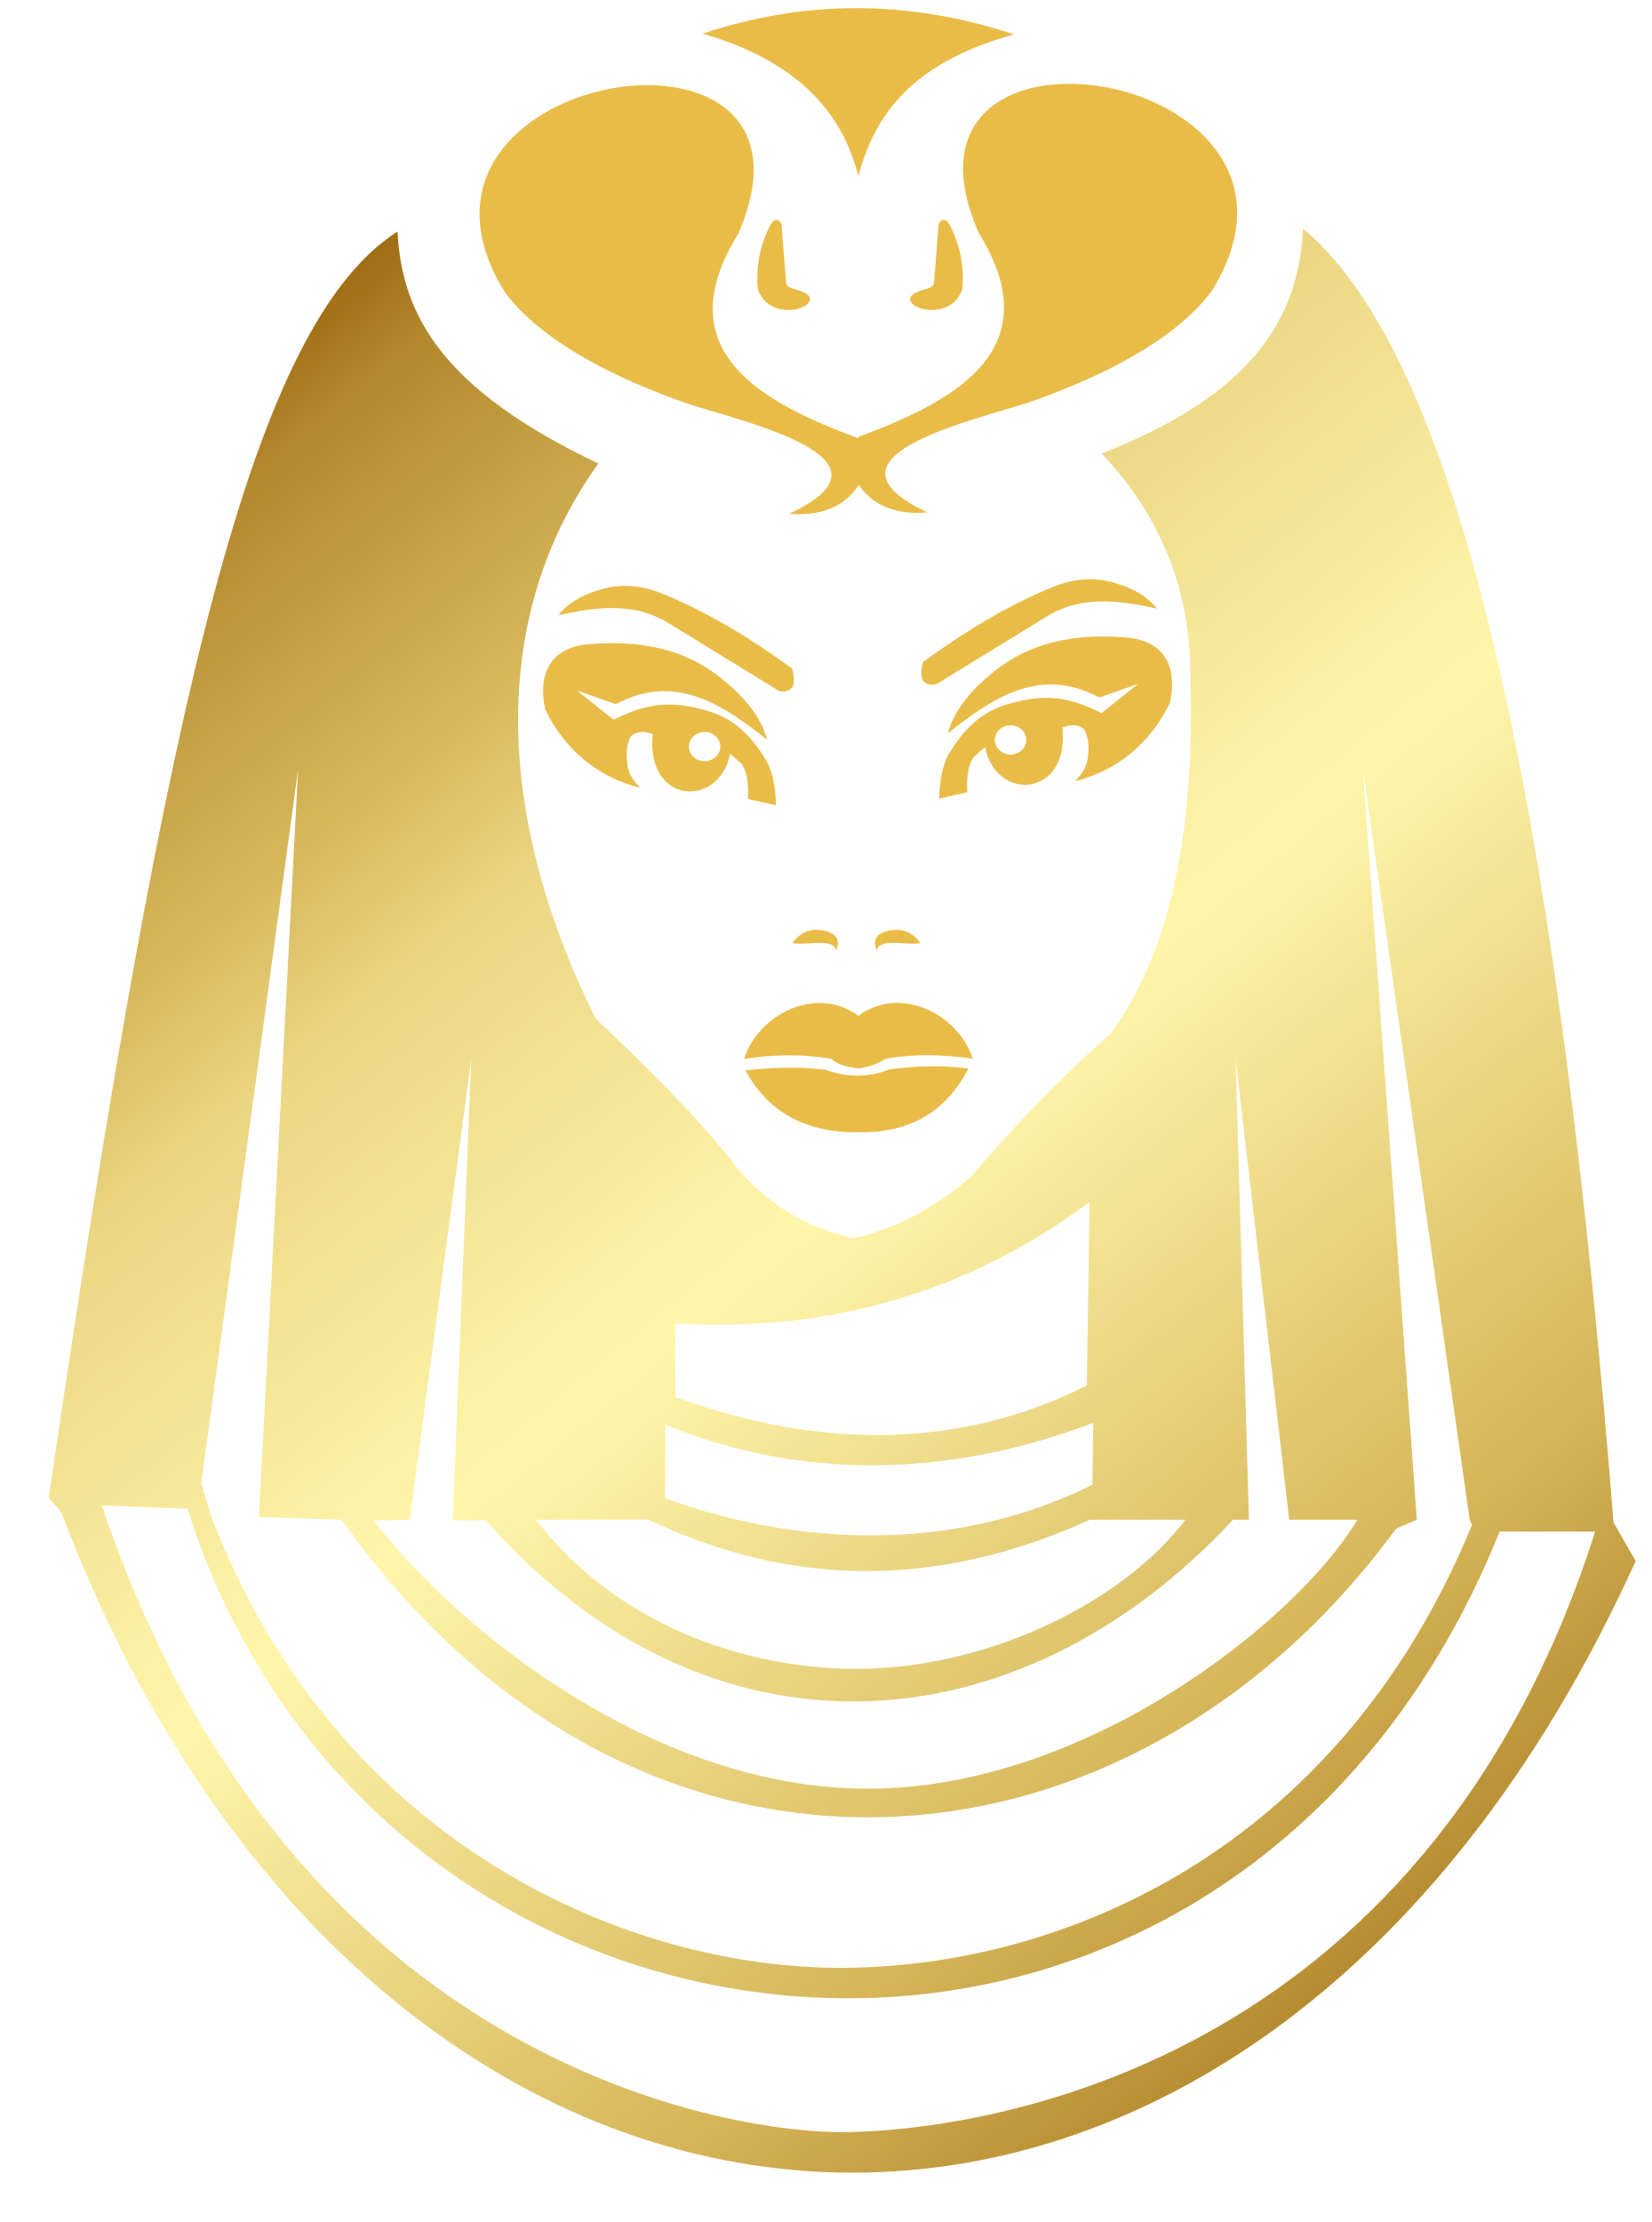
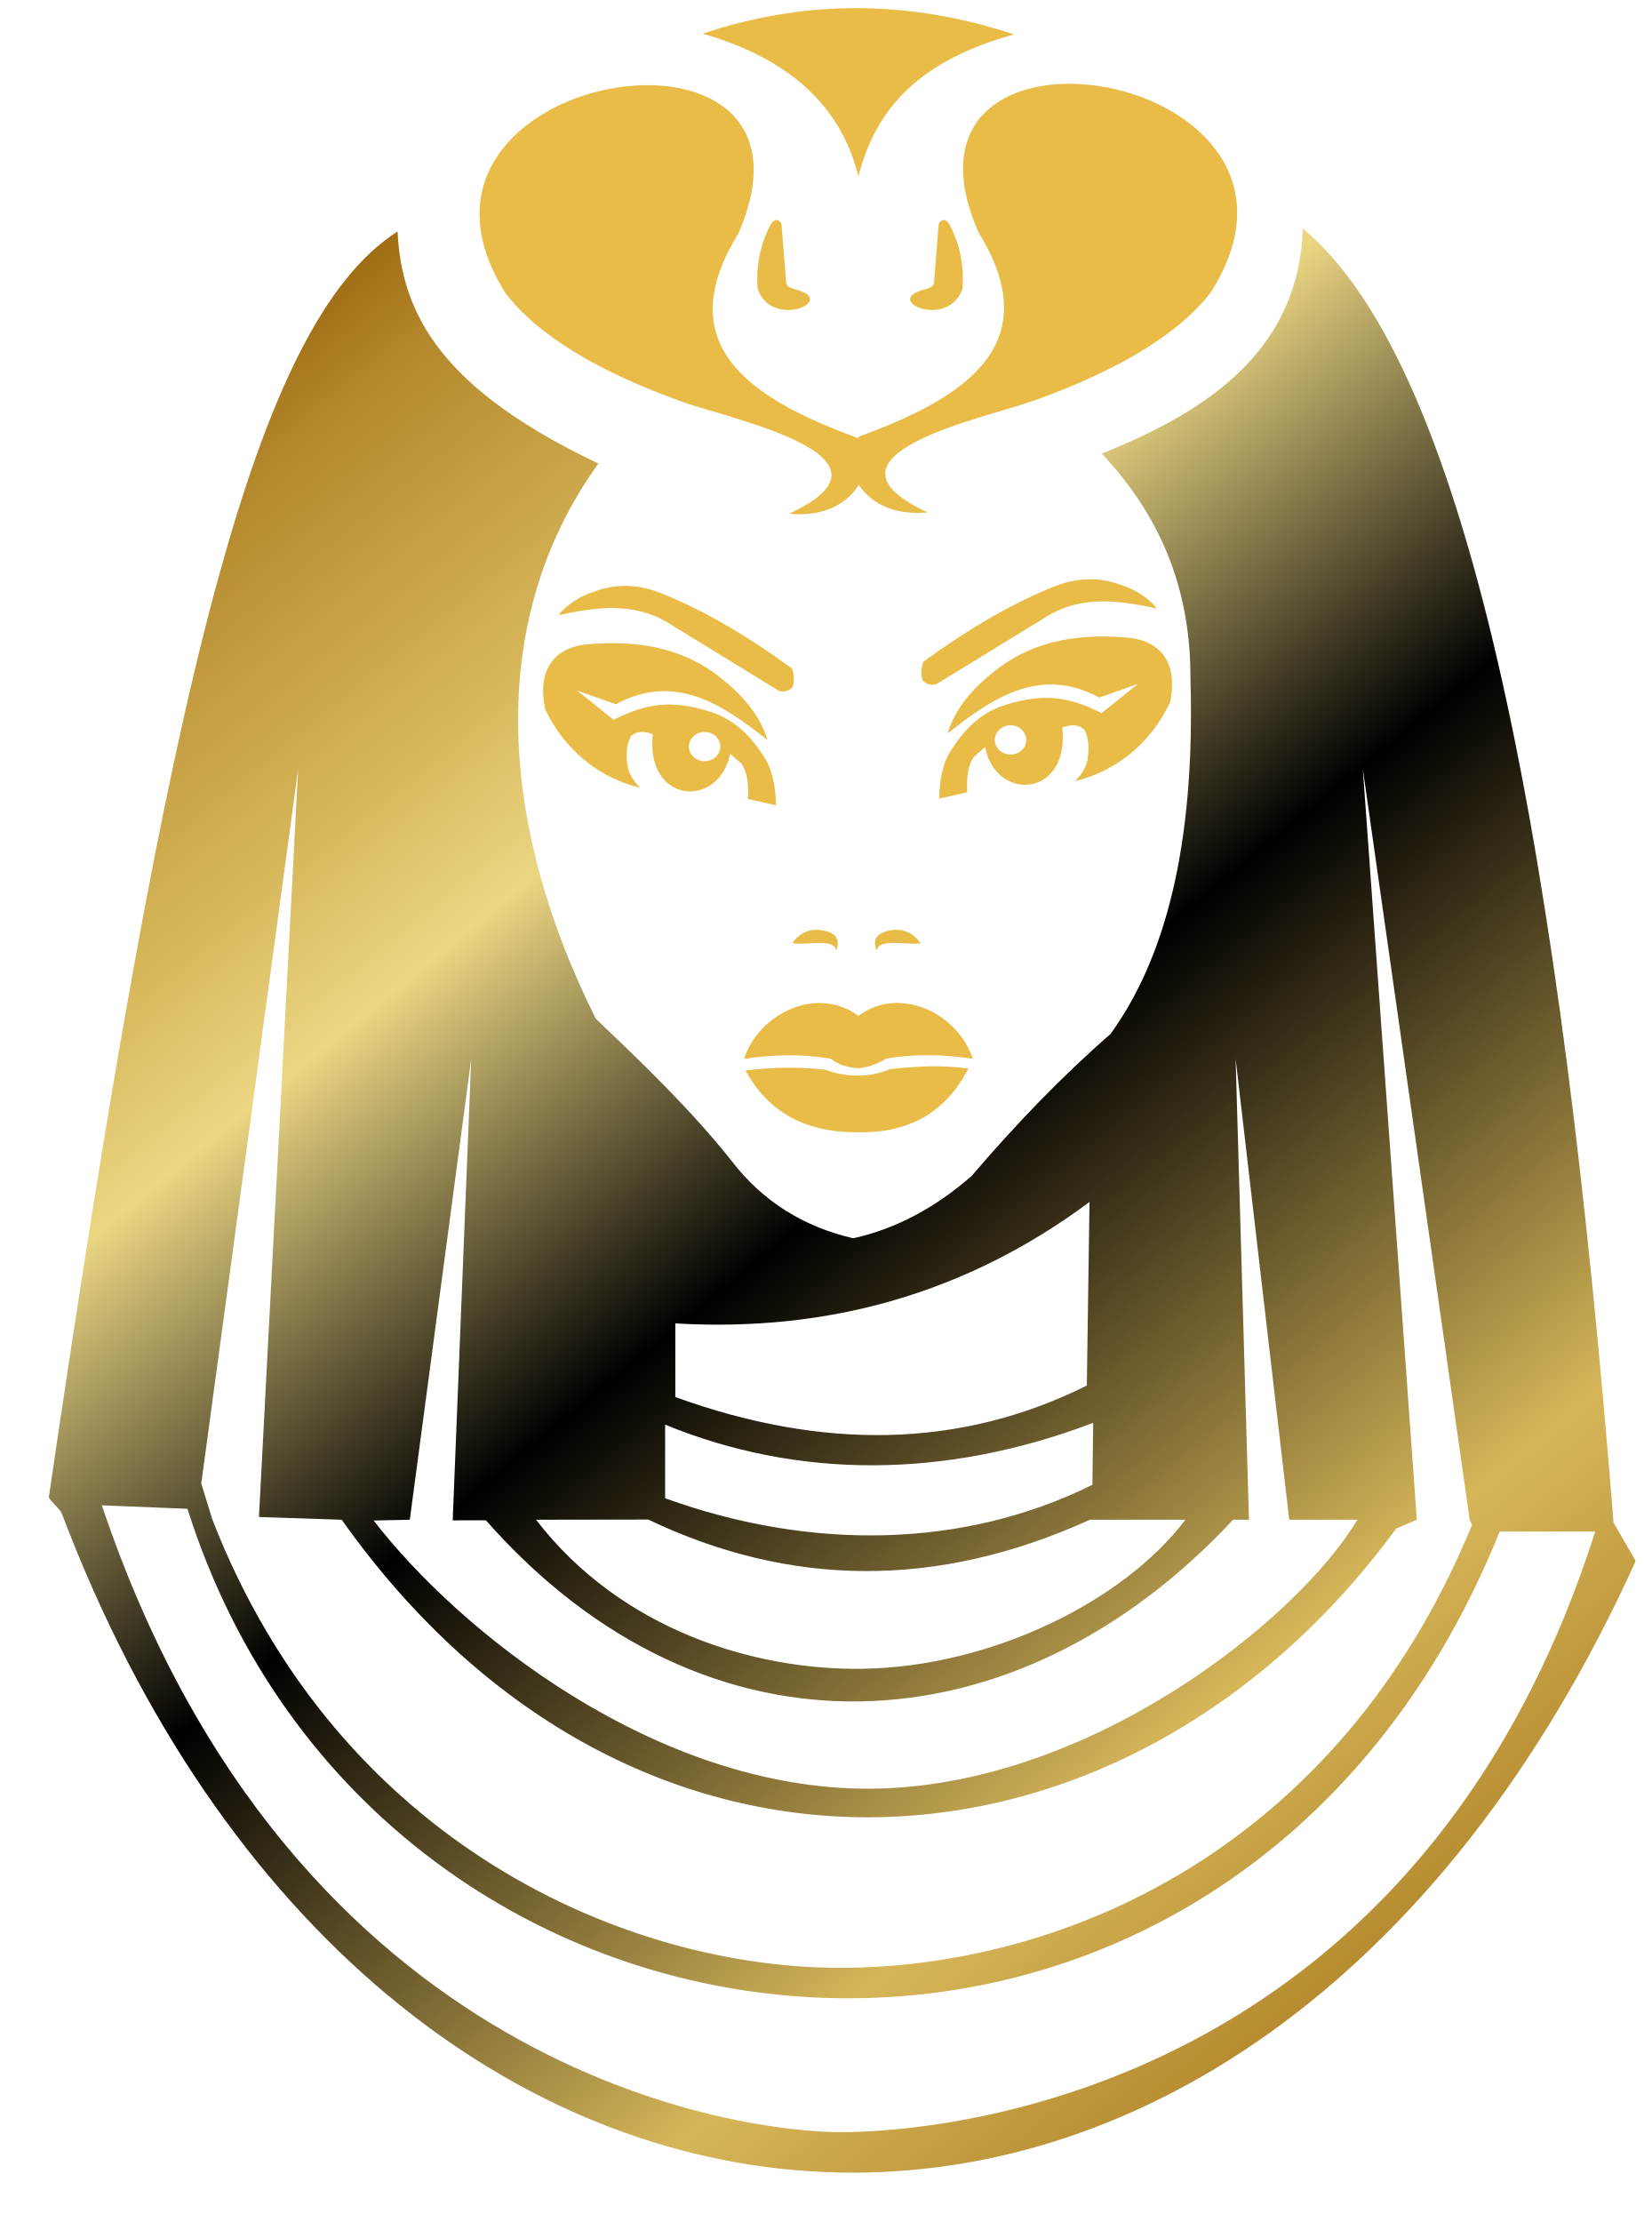
<svg xmlns="http://www.w3.org/2000/svg" width="29" height="39" viewBox="0 0 29 39" fill="none">
  <path fill-rule="evenodd" clip-rule="evenodd" d="M0.857 26.281C2.954 11.954 4.469 5.669 6.979 4.063C7.051 5.564 7.805 6.851 10.504 8.136C8.454 10.99 8.819 14.602 10.459 17.881C11.297 18.679 12.132 19.48 12.848 20.382C13.391 21.087 14.105 21.531 14.977 21.734C15.748 21.564 16.434 21.183 17.055 20.642C17.828 19.738 18.636 18.896 19.496 18.147C20.447 16.828 20.985 14.859 20.898 11.911C20.904 10.499 20.477 9.165 19.34 7.961C21.286 7.186 22.797 6.104 22.872 4.011C25.862 6.497 27.413 15.226 28.325 26.723L28.714 27.399C21.918 42.388 6.659 41.283 1.085 26.564C1.057 26.49 0.89 26.354 0.857 26.281ZM28.003 26.882L26.326 26.882C21.62 38.559 6.664 37.145 3.291 26.482L1.788 26.421C5.131 36.372 12.981 37.455 14.868 37.423C17.128 37.386 24.974 36.393 28.003 26.882ZM25.841 26.765L25.8 26.674L23.924 13.496L24.872 26.674L24.509 26.83C19.762 33.306 11.128 33.914 5.999 26.674L4.546 26.626L5.234 13.496L3.533 26.038L3.729 26.674C5.955 32.389 11.032 34.549 14.777 34.539C18.607 34.528 23.474 32.521 25.841 26.765ZM23.829 26.674H22.632L21.691 18.584L21.925 26.674H21.646C17.847 30.757 12.412 31.09 8.53 26.684L7.947 26.685L8.272 18.584L7.194 26.674L6.56 26.688C8.058 28.634 11.512 31.405 15.257 31.395C19.088 31.384 22.773 28.441 23.829 26.674ZM20.81 26.674L19.133 26.674C16.443 27.897 13.863 27.855 11.38 26.671L9.41 26.674C10.909 28.621 13.267 29.321 15.153 29.29C17.413 29.252 19.728 28.103 20.81 26.674ZM11.676 25.005C14.014 25.964 16.6 25.959 19.191 24.973L19.177 26.06C16.937 27.176 14.245 27.226 11.676 26.297V25.005ZM11.855 23.228C14.563 23.388 16.989 22.686 19.126 21.097L19.079 24.319C16.84 25.435 14.423 25.449 11.855 24.521V23.228Z" fill="url(#paint0_linear_78_12)" />
  <path fill-rule="evenodd" clip-rule="evenodd" d="M15.069 3.093C14.754 1.832 13.827 1.02 12.335 0.591C14.09 0.005 15.908 -0.022 17.802 0.604C16.18 1.053 15.386 1.862 15.069 3.093Z" fill="#E9BC47" />
  <path fill-rule="evenodd" clip-rule="evenodd" d="M8.874 5.145C6.412 1.233 14.821 -0.153 12.959 4.105C11.699 6.138 13.325 7.051 15.068 7.692V7.668C16.811 7.026 18.438 6.114 17.178 4.081C15.316 -0.177 23.724 1.209 21.262 5.121C20.722 5.838 19.66 6.494 18.146 7.033C17.288 7.339 14.12 7.988 16.283 8.993C15.942 9.025 15.392 8.988 15.068 8.5V8.524C14.745 9.012 14.194 9.049 13.854 9.017C16.016 8.012 12.848 7.363 11.99 7.057C10.477 6.518 9.415 5.862 8.874 5.145Z" fill="#E9BC47" />
  <path fill-rule="evenodd" clip-rule="evenodd" d="M14.102 5.126C13.899 5.045 13.812 5.066 13.8 4.95L13.719 3.934C13.681 3.841 13.597 3.833 13.534 3.93C13.358 4.261 13.268 4.633 13.3 5.067C13.525 5.74 14.567 5.341 14.102 5.126Z" fill="#E9BC47" />
  <path fill-rule="evenodd" clip-rule="evenodd" d="M16.095 5.126C16.298 5.045 16.384 5.066 16.397 4.95L16.478 3.934C16.515 3.841 16.599 3.833 16.663 3.93C16.838 4.261 16.929 4.633 16.896 5.067C16.672 5.74 15.629 5.341 16.095 5.126Z" fill="#E9BC47" />
  <path fill-rule="evenodd" clip-rule="evenodd" d="M10.475 10.369C10.173 10.462 9.955 10.609 9.8 10.798C10.434 10.661 11.098 10.557 11.715 10.924L13.669 12.123C13.764 12.154 13.846 12.131 13.916 12.058C13.949 11.945 13.939 11.838 13.903 11.733C13.162 11.192 12.406 10.737 11.63 10.421C11.219 10.251 10.835 10.244 10.475 10.369Z" fill="#E9BC47" />
  <path fill-rule="evenodd" clip-rule="evenodd" d="M10.772 12.633L10.13 12.12L10.811 12.36C11.859 11.794 12.708 12.382 13.473 12.99C13.348 12.555 13.022 12.17 12.551 11.821C11.909 11.352 11.127 11.228 10.259 11.314C9.633 11.401 9.444 11.869 9.571 12.451C9.907 13.151 10.494 13.645 11.24 13.828C11.108 13.698 11.039 13.573 11.019 13.451C10.982 13.23 11.002 13.053 11.078 12.919C11.185 12.823 11.318 12.835 11.46 12.886C11.327 14.114 12.623 14.202 12.817 13.23L13.012 13.399C13.106 13.527 13.148 13.731 13.129 14.023L13.622 14.134C13.616 13.858 13.579 13.593 13.46 13.361C13.248 13.012 12.995 12.697 12.558 12.523C11.869 12.286 11.4 12.313 10.772 12.633ZM12.369 12.847C12.522 12.847 12.645 12.962 12.645 13.104C12.645 13.245 12.522 13.36 12.369 13.36C12.217 13.36 12.093 13.245 12.093 13.104C12.093 12.962 12.217 12.847 12.369 12.847Z" fill="#E9BC47" />
  <path fill-rule="evenodd" clip-rule="evenodd" d="M14.588 18.584C14.084 18.494 13.574 18.51 13.062 18.584C13.319 17.792 14.339 17.289 15.069 17.83V17.829C15.8 17.288 16.82 17.791 17.077 18.583C16.564 18.508 16.055 18.492 15.551 18.583C15.392 18.679 15.247 18.729 15.069 18.753C14.892 18.729 14.73 18.703 14.588 18.584Z" fill="#E9BC47" />
  <path fill-rule="evenodd" clip-rule="evenodd" d="M15.069 19.873C14.126 19.883 13.476 19.506 13.086 18.788C13.562 18.733 14.032 18.72 14.491 18.777C14.877 18.915 15.254 18.915 15.621 18.767C16.088 18.71 16.55 18.692 17 18.756C16.596 19.537 15.941 19.89 15.069 19.873Z" fill="#E9BC47" />
  <path fill-rule="evenodd" clip-rule="evenodd" d="M14.677 16.684C14.637 16.456 14.164 16.598 13.907 16.554C14.046 16.37 14.229 16.265 14.524 16.349C14.682 16.401 14.752 16.502 14.677 16.684Z" fill="#E9BC47" />
  <path fill-rule="evenodd" clip-rule="evenodd" d="M15.391 16.684C15.43 16.456 15.904 16.598 16.161 16.554C16.022 16.37 15.838 16.265 15.544 16.349C15.386 16.401 15.316 16.502 15.391 16.684Z" fill="#E9BC47" />
  <path fill-rule="evenodd" clip-rule="evenodd" d="M19.636 10.252C19.938 10.345 20.156 10.492 20.311 10.681C19.677 10.545 19.013 10.44 18.396 10.808L16.442 12.006C16.346 12.037 16.264 12.014 16.195 11.941C16.162 11.828 16.172 11.721 16.208 11.616C16.949 11.075 17.704 10.62 18.48 10.304C18.892 10.135 19.276 10.127 19.636 10.252Z" fill="#E9BC47" />
  <path fill-rule="evenodd" clip-rule="evenodd" d="M19.337 12.516L19.98 12.003L19.298 12.243C18.251 11.677 17.402 12.265 16.637 12.873C16.761 12.438 17.087 12.053 17.558 11.704C18.201 11.235 18.983 11.111 19.85 11.197C20.477 11.284 20.666 11.752 20.538 12.334C20.203 13.034 19.616 13.528 18.87 13.711C19.002 13.581 19.071 13.456 19.09 13.334C19.127 13.114 19.108 12.936 19.032 12.802C18.924 12.706 18.791 12.718 18.649 12.769C18.782 13.998 17.486 14.085 17.292 13.114L17.098 13.283C17.003 13.41 16.962 13.614 16.98 13.906L16.487 14.017C16.494 13.741 16.53 13.476 16.649 13.243C16.861 12.895 17.115 12.58 17.552 12.405C18.24 12.169 18.71 12.196 19.337 12.516ZM17.74 12.73C17.588 12.73 17.464 12.845 17.464 12.986C17.464 13.128 17.588 13.243 17.74 13.243C17.893 13.243 18.016 13.128 18.016 12.986C18.016 12.845 17.893 12.73 17.74 12.73Z" fill="#E9BC47" />
  <defs>
    <linearGradient id="paint0_linear_78_12" x1="28.714" y1="38.134" x2="0.833" y2="4.03" gradientUnits="userSpaceOnUse">
      <stop stop-color="#CA9000" />
      <stop offset="0.02" stop-color="#BB7F00" />
      <stop offset="0.039" stop-color="#AC6E00" />
      <stop offset="0.051" stop-color="#915900" />
      <stop offset="0.122" stop-color="#B3872C" />
      <stop offset="0.251" stop-color="#D6B659" />
-       <stop offset="0.502" stop-color="#FFF6AC" />
+       <stop offset="0.502" stop-color="$colorWhite6AC" />
      <stop offset="0.678" stop-color="#EBD683" />
      <stop offset="0.749" stop-color="#D6B659" />
      <stop offset="0.871" stop-color="#B4882D" />
      <stop offset="0.941" stop-color="#915900" />
      <stop offset="0.949" stop-color="#AC6E00" />
      <stop offset="1" stop-color="#CA9000" />
    </linearGradient>
  </defs>
</svg>
